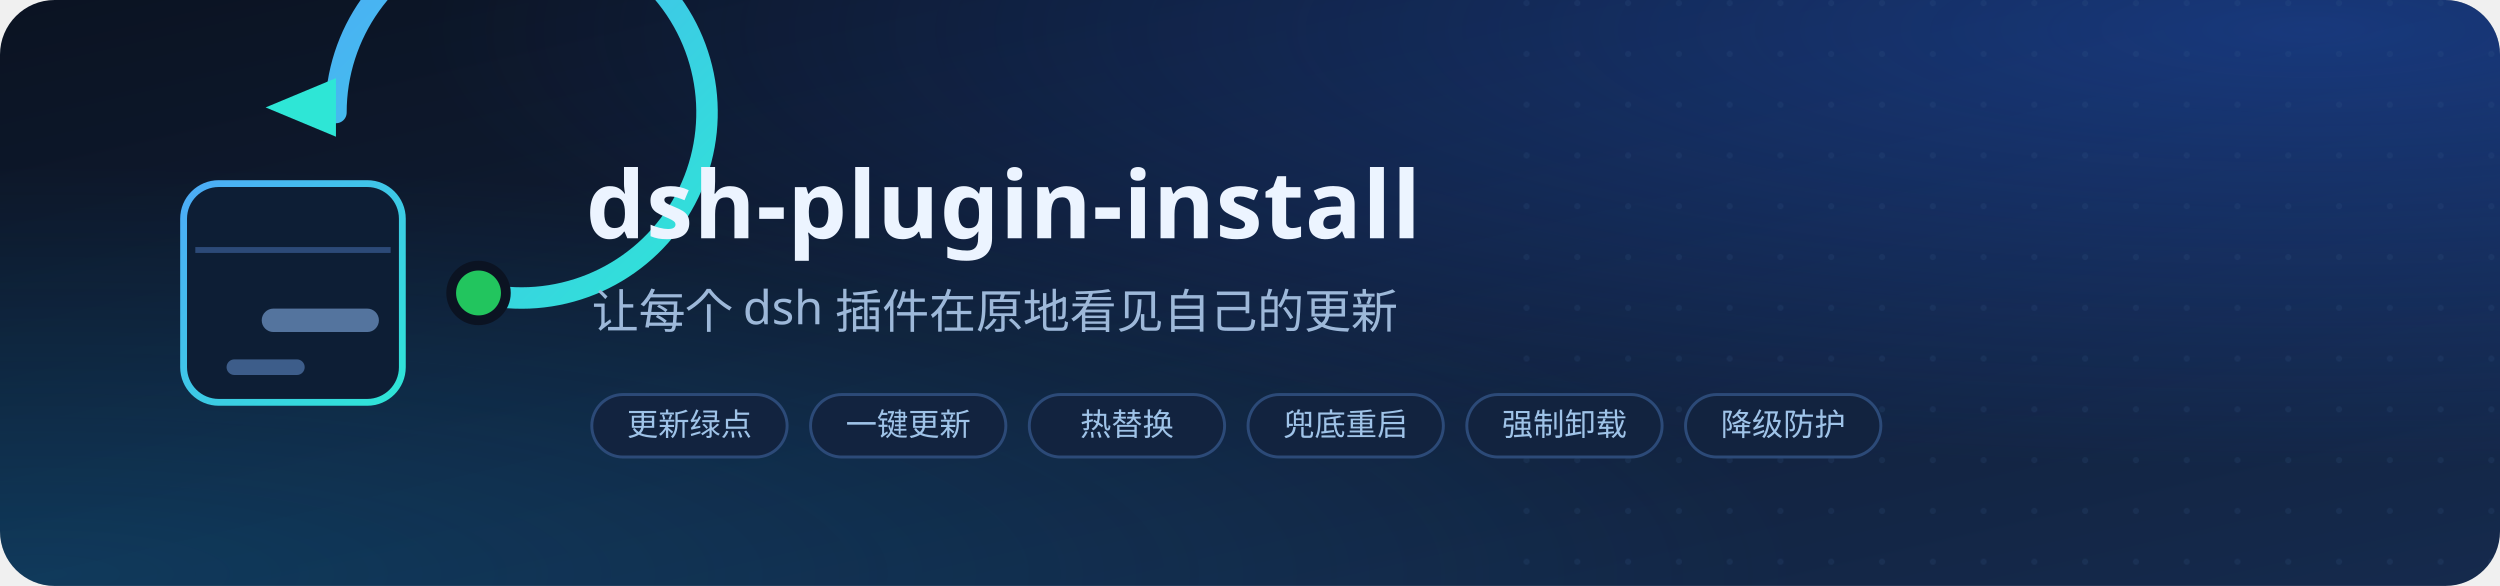
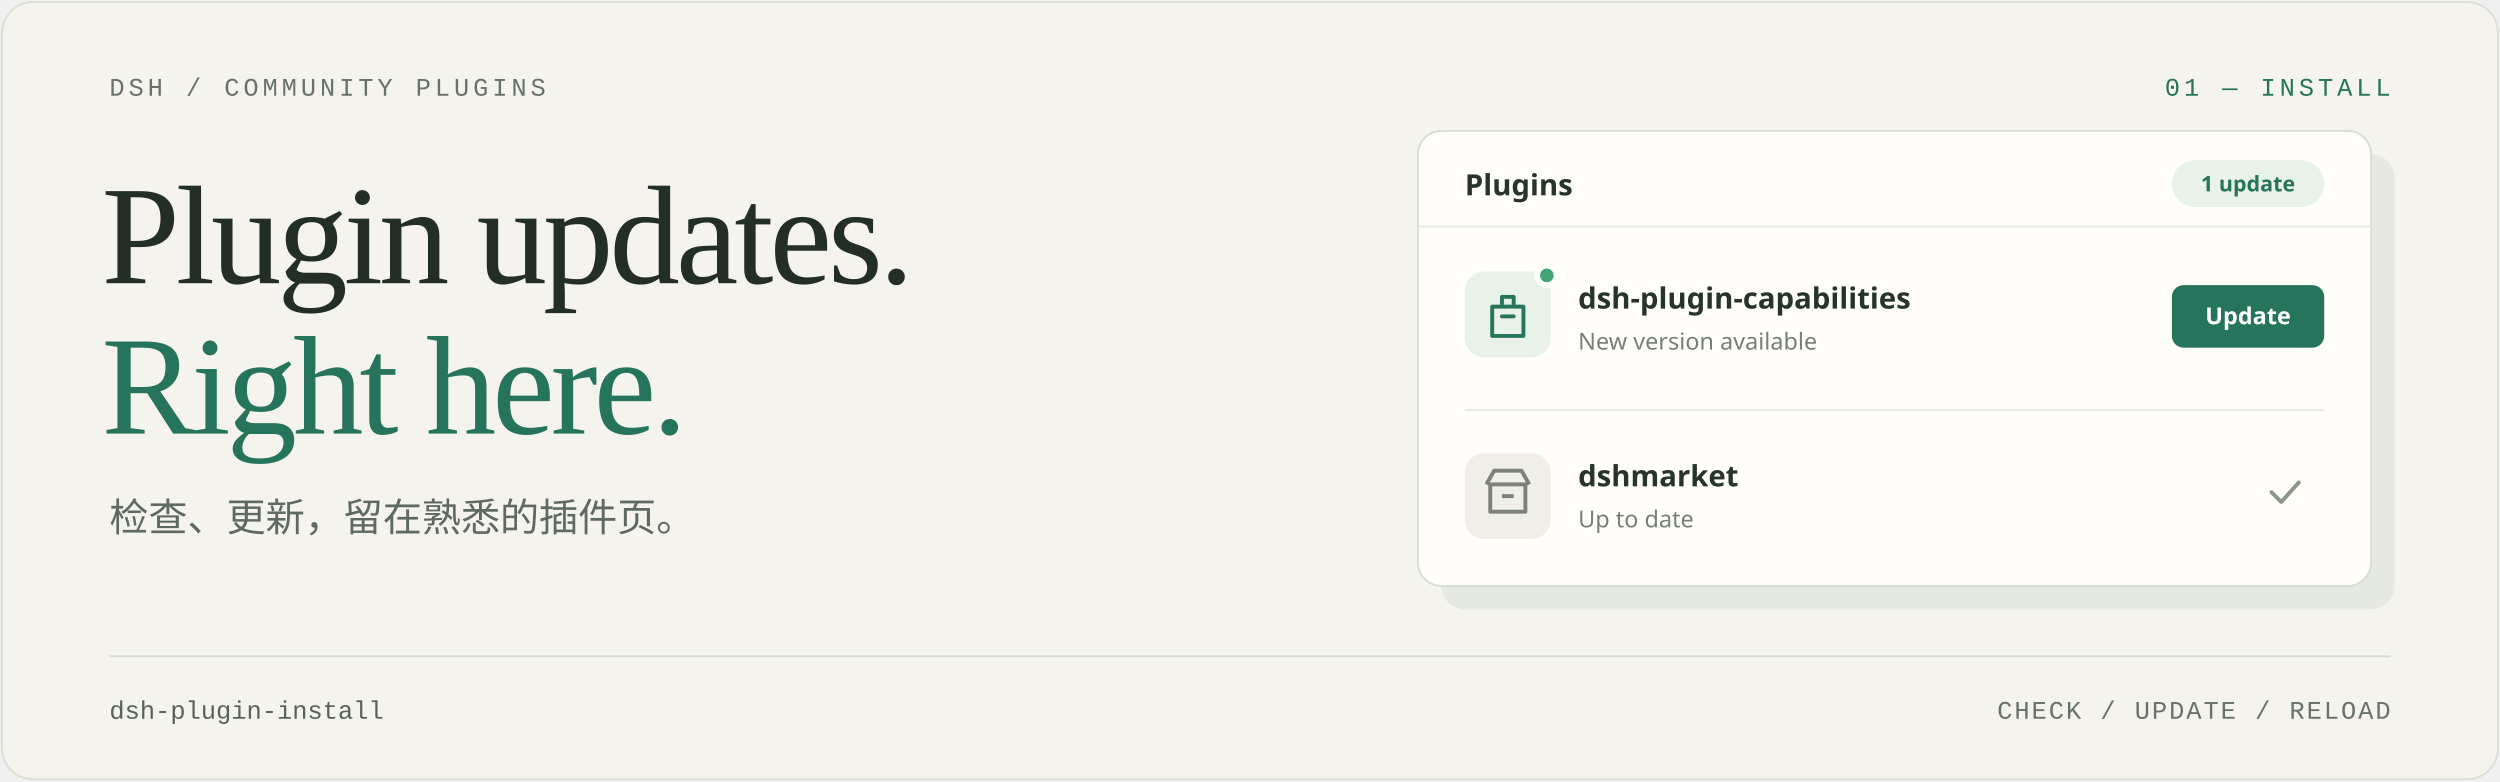
- <svg xmlns="http://www.w3.org/2000/svg" width="1280" height="300" viewBox="0 0 1280 300" role="img" aria-label="dsh-plugin-install：让每个 dsh 插件在原地看见自己的更新" font-family="'Segoe UI','PingFang SC','Microsoft YaHei',sans-serif">
-   <defs>
-     <linearGradient id="bg" x1="0" y1="0" x2="1" y2="1">
-       <stop offset="0" stop-color="#0b1322" />
-       <stop offset="1" stop-color="#152a4d" />
-     </linearGradient>
-     <linearGradient id="accent" x1="0" y1="0" x2="1" y2="1">
-       <stop offset="0" stop-color="#4dabf7" />
-       <stop offset="1" stop-color="#2ee6d6" />
-     </linearGradient>
-     <radialGradient id="glowA" cx="0.92" cy="0.05" r="0.75">
-       <stop offset="0" stop-color="#2563eb" stop-opacity="0.38" />
-       <stop offset="1" stop-color="#2563eb" stop-opacity="0" />
-     </radialGradient>
-     <radialGradient id="glowB" cx="0.02" cy="0.98" r="0.7">
-       <stop offset="0" stop-color="#0ea5e9" stop-opacity="0.2" />
-       <stop offset="1" stop-color="#0ea5e9" stop-opacity="0" />
-     </radialGradient>
-     <pattern id="dots" width="26" height="26" patternUnits="userSpaceOnUse">
-       <circle cx="1.6" cy="1.6" r="1.6" fill="#3b5f8f" />
-     </pattern>
-     <clipPath id="frame">
-       <rect width="1280" height="300" rx="28" />
-     </clipPath>
-   </defs>
-   <g clip-path="url(#frame)">
-     <rect width="1280" height="300" fill="url(#bg)" />
-     <rect width="1280" height="300" fill="url(#glowA)" />
-     <rect width="1280" height="300" fill="url(#glowB)" />
-     <rect x="760" width="520" height="300" fill="url(#dots)" opacity="0.16" />
+ <svg xmlns="http://www.w3.org/2000/svg" width="1280" height="400" viewBox="0 0 1280 400" role="img" aria-labelledby="title desc">
+   <rect x="1" y="1" width="1278" height="398" rx="16" fill="#f5f3ed" stroke="#deded5" />
+   <g font-family="Consolas, 'Liberation Mono', monospace" font-size="13" letter-spacing="2" fill="#67726a">
+     <text x="56" y="49">DSH / COMMUNITY PLUGINS</text>
+     <text x="1224" y="49" text-anchor="end" fill="#25745b">01 — INSTALL</text>
  </g>
-   <g transform="translate(150,150)">
-     <path d="M 95 0 A 95 95 0 1 0 22 -92.4" fill="none" stroke="url(#accent)" stroke-width="11" stroke-linecap="round" />
-     <path d="M -14 -95 L 22 -110 L 22 -80 Z" fill="#2ee6d6" />
-     <circle cx="95" cy="0" r="14" fill="#22c55e" stroke="#0b1322" stroke-width="5" />
-     <rect x="-56" y="-56" width="112" height="112" rx="18" fill="#0d1e35" stroke="url(#accent)" stroke-width="3.5" />
-     <line x1="-50" y1="-22" x2="50" y2="-22" stroke="#2c4a78" stroke-width="3" />
-     <rect x="-16" y="8" width="60" height="12" rx="6" fill="#54749e" />
-     <rect x="-34" y="34" width="40" height="8" rx="4" fill="#3d5d8a" />
+   <g font-family="Georgia, 'Times New Roman', serif" font-size="72" letter-spacing="-2">
+     <text x="52" y="145" fill="#242e28">Plugin updates.</text>
+     <text x="52" y="222" fill="#25745b">Right here.</text>
  </g>
-   <text x="300" y="122" font-size="48" font-weight="700" letter-spacing="0.5" fill="#ecf4ff">dsh-plugin-install</text>
-   <text x="303" y="168" font-size="24" fill="#9db8d9">让每个 dsh 插件在原地看见自己的更新</text>
-   <g font-size="16" fill="#9fc3e8" text-anchor="middle">
-     <rect x="303" y="202" width="100" height="32" rx="16" fill="#12233f" stroke="#2c4a78" stroke-width="1.5" />
-     <text x="353" y="223">更新绿点</text>
-     <rect x="415" y="202" width="100" height="32" rx="16" fill="#12233f" stroke="#2c4a78" stroke-width="1.5" />
-     <text x="465" y="223">一键更新</text>
-     <rect x="527" y="202" width="100" height="32" rx="16" fill="#12233f" stroke="#2c4a78" stroke-width="1.5" />
-     <text x="577" y="223">热替换</text>
-     <rect x="639" y="202" width="100" height="32" rx="16" fill="#12233f" stroke="#2c4a78" stroke-width="1.5" />
-     <text x="689" y="223">兜底重启</text>
-     <rect x="751" y="202" width="100" height="32" rx="16" fill="#12233f" stroke="#2c4a78" stroke-width="1.5" />
-     <text x="801" y="223">强制卸载</text>
-     <rect x="863" y="202" width="100" height="32" rx="16" fill="#12233f" stroke="#2c4a78" stroke-width="1.5" />
-     <text x="913" y="223">降级防护</text>
+   <text x="56" y="272" fill="#5e6961" font-size="20" font-family="'Microsoft YaHei', 'PingFang SC', sans-serif">检查、更新，留在熟悉的插件页。</text>
+   <rect x="738" y="79" width="488" height="233" rx="12" fill="#e6e9e0" />
+   <rect x="726" y="67" width="488" height="233" rx="12" fill="#fffefa" stroke="#d8ddd2" />
+   <g font-family="'Segoe UI', sans-serif">
+     <text x="750" y="100" font-size="15" font-weight="600" fill="#27342c">Plugins</text>
+     <rect x="1112" y="82" width="78" height="24" rx="12" fill="#e9f2e8" />
+     <text x="1151" y="98" text-anchor="middle" font-size="11" font-weight="600" fill="#25745b">1 update</text>
+     <path d="M726 116H1214M750 210H1190" stroke="#e8eae2" />
+     <rect x="750" y="139" width="44" height="44" rx="10" fill="#e9f2e8" />
+     <g fill="none" stroke="#25745b" stroke-width="2" stroke-linecap="round" stroke-linejoin="round">
+       <path d="M764 157h16v15h-16zM769 157v-5h6v5M769 162h6" />
+     </g>
+     <circle cx="792" cy="141" r="5" fill="#43a577" stroke="#fffefa" stroke-width="3" />
+     <text x="808" y="158" font-size="15" font-weight="600" fill="#27342c">dsh-plugin-capabilities</text>
+     <text x="808" y="179" font-size="12" fill="#768075">New version available</text>
+     <rect x="1112" y="146" width="78" height="32" rx="6" fill="#25745b" />
+     <text x="1151" y="166" text-anchor="middle" font-size="12" font-weight="600" fill="#ffffff">Update</text>
+     <rect x="750" y="232" width="44" height="44" rx="10" fill="#efeee7" />
+     <path d="M763 248h18v14h-18zM761 248l4-7h14l4 7M769 254h6" fill="none" stroke="#7d8276" stroke-width="2" stroke-linejoin="round" />
+     <text x="808" y="249" font-size="15" font-weight="600" fill="#27342c">dshmarket</text>
+     <text x="808" y="270" font-size="12" fill="#768075">Up to date</text>
+     <path d="m1163 252 5 5 9-10" fill="none" stroke="#8a9687" stroke-width="2" stroke-linecap="round" stroke-linejoin="round" />
+   </g>
+   <path d="M56 336H1224" stroke="#d8ddd2" />
+   <g font-family="Consolas, 'Liberation Mono', monospace" font-size="13">
+     <text x="56" y="368" fill="#576359">dsh-plugin-install</text>
+     <text x="1224" y="368" text-anchor="end" fill="#67726a" letter-spacing="1">CHECK / UPDATE / RELOAD</text>
  </g>
</svg>
